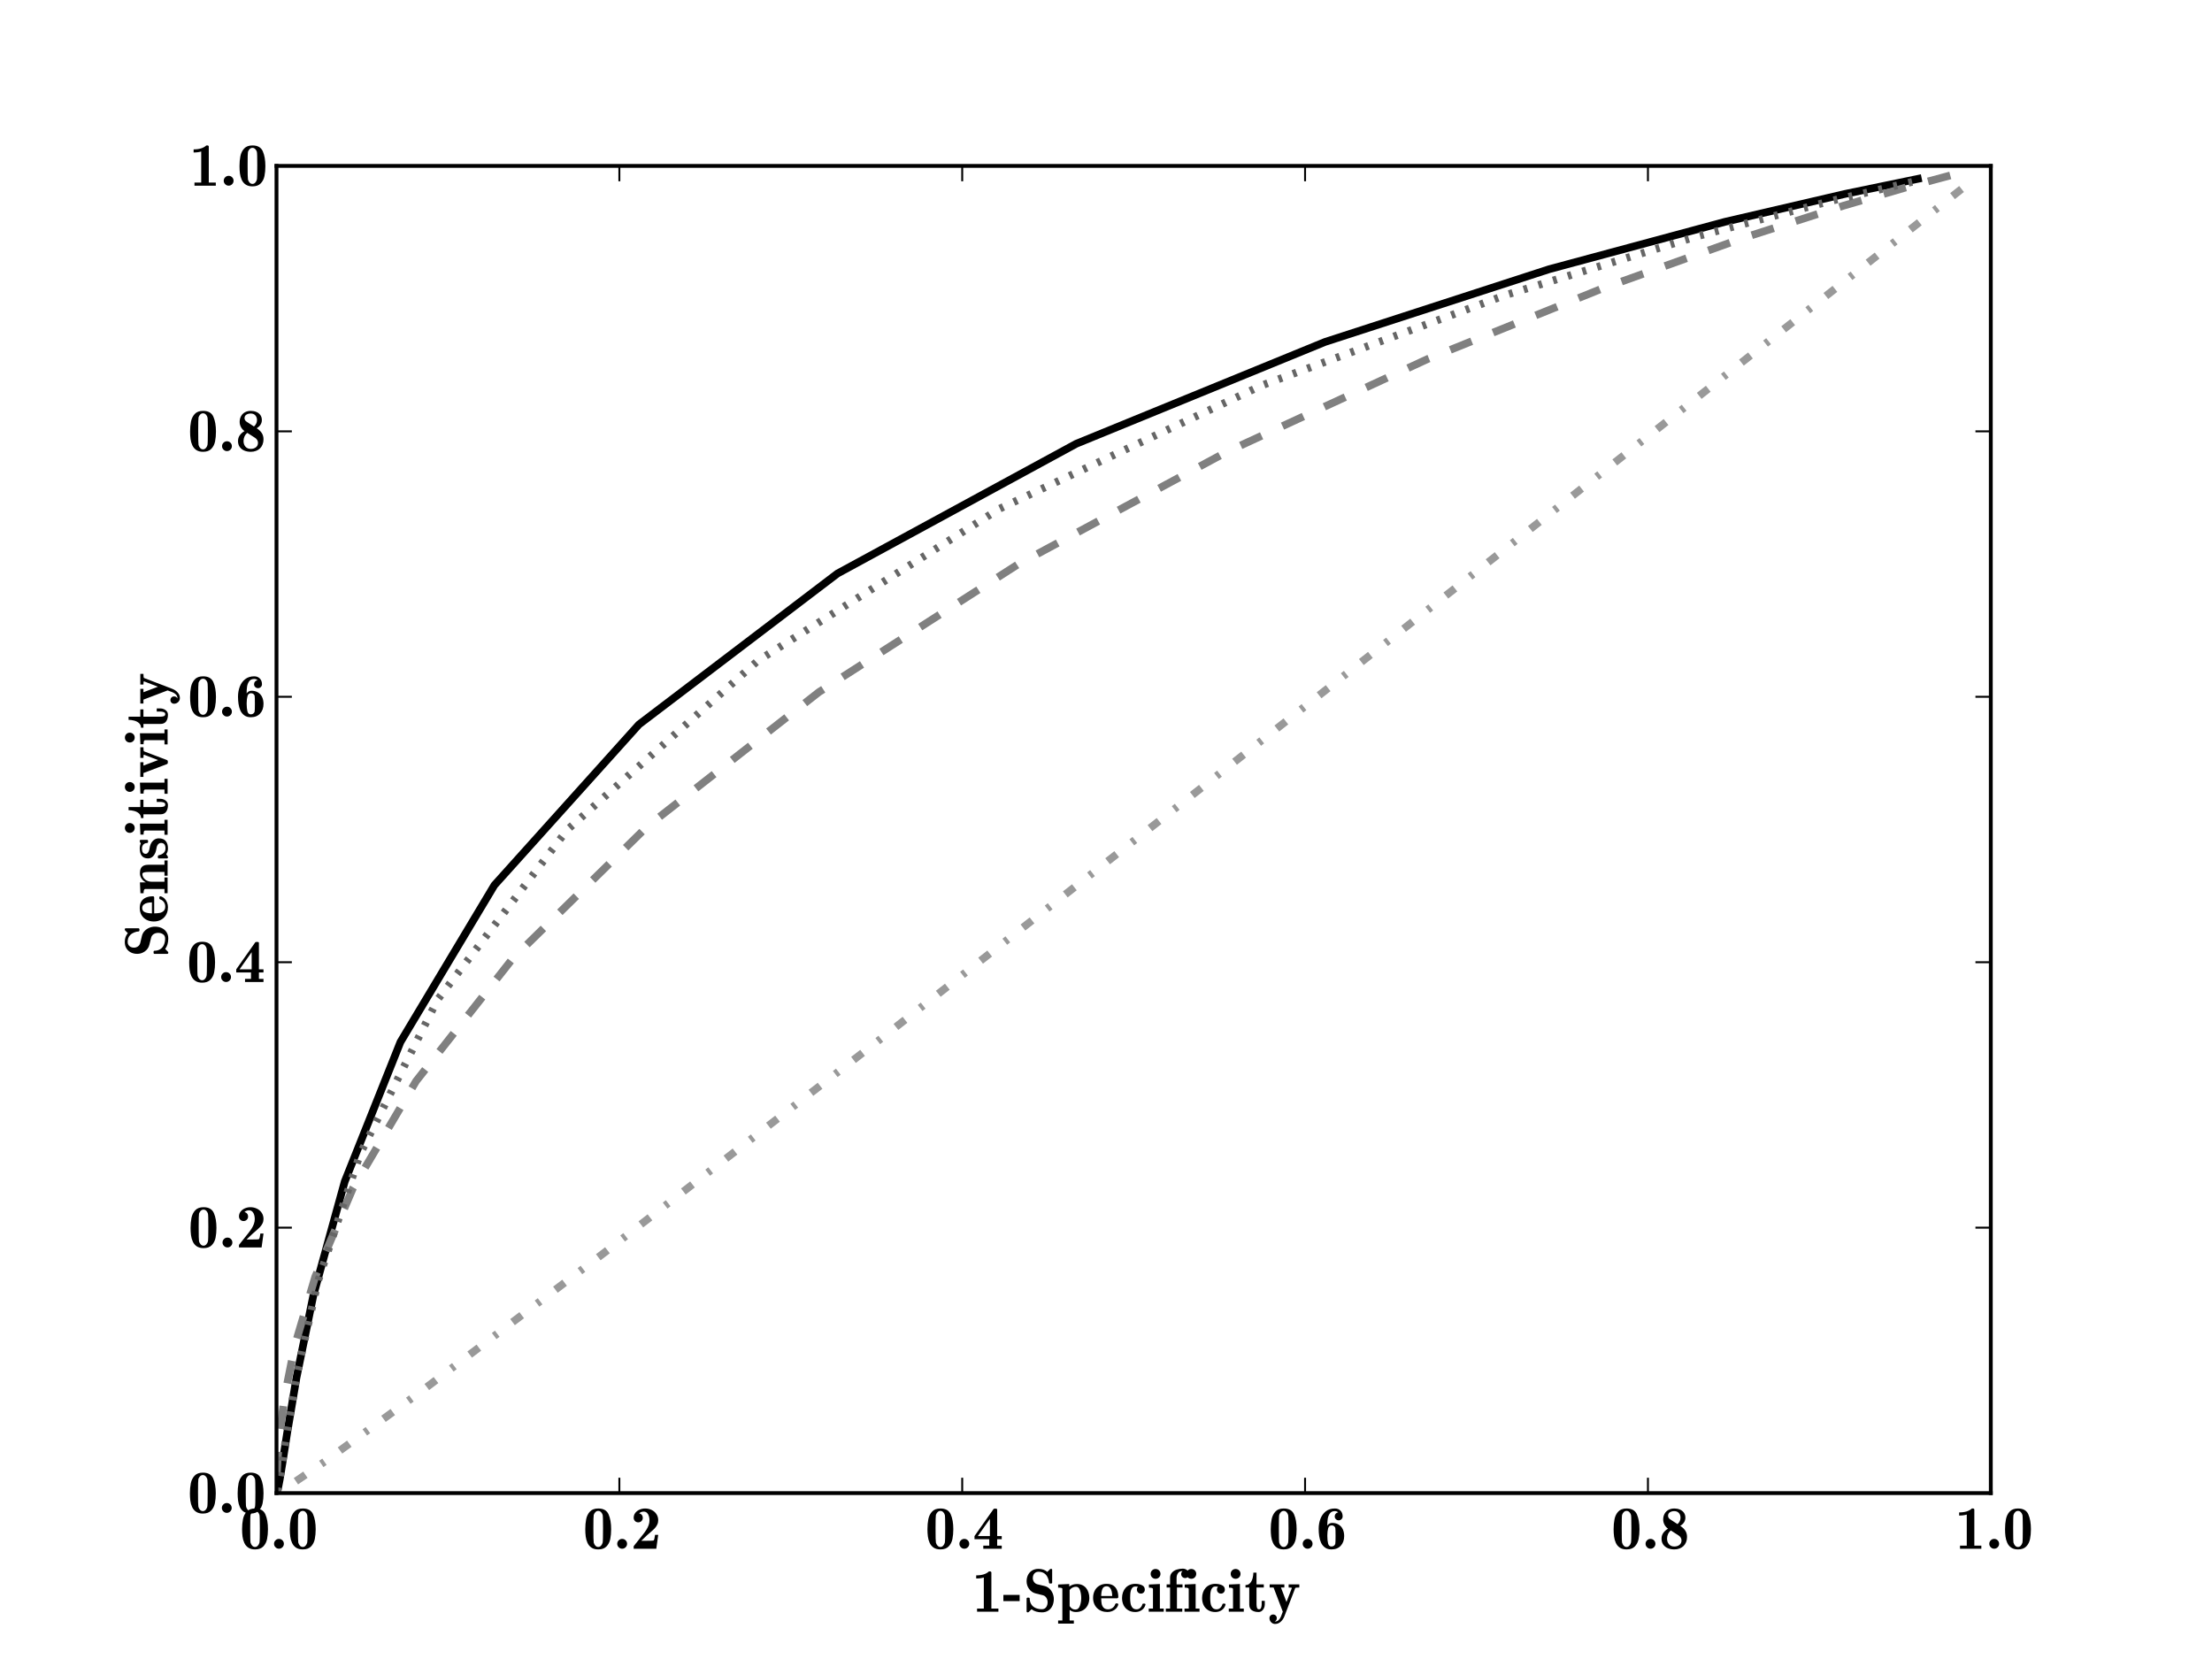
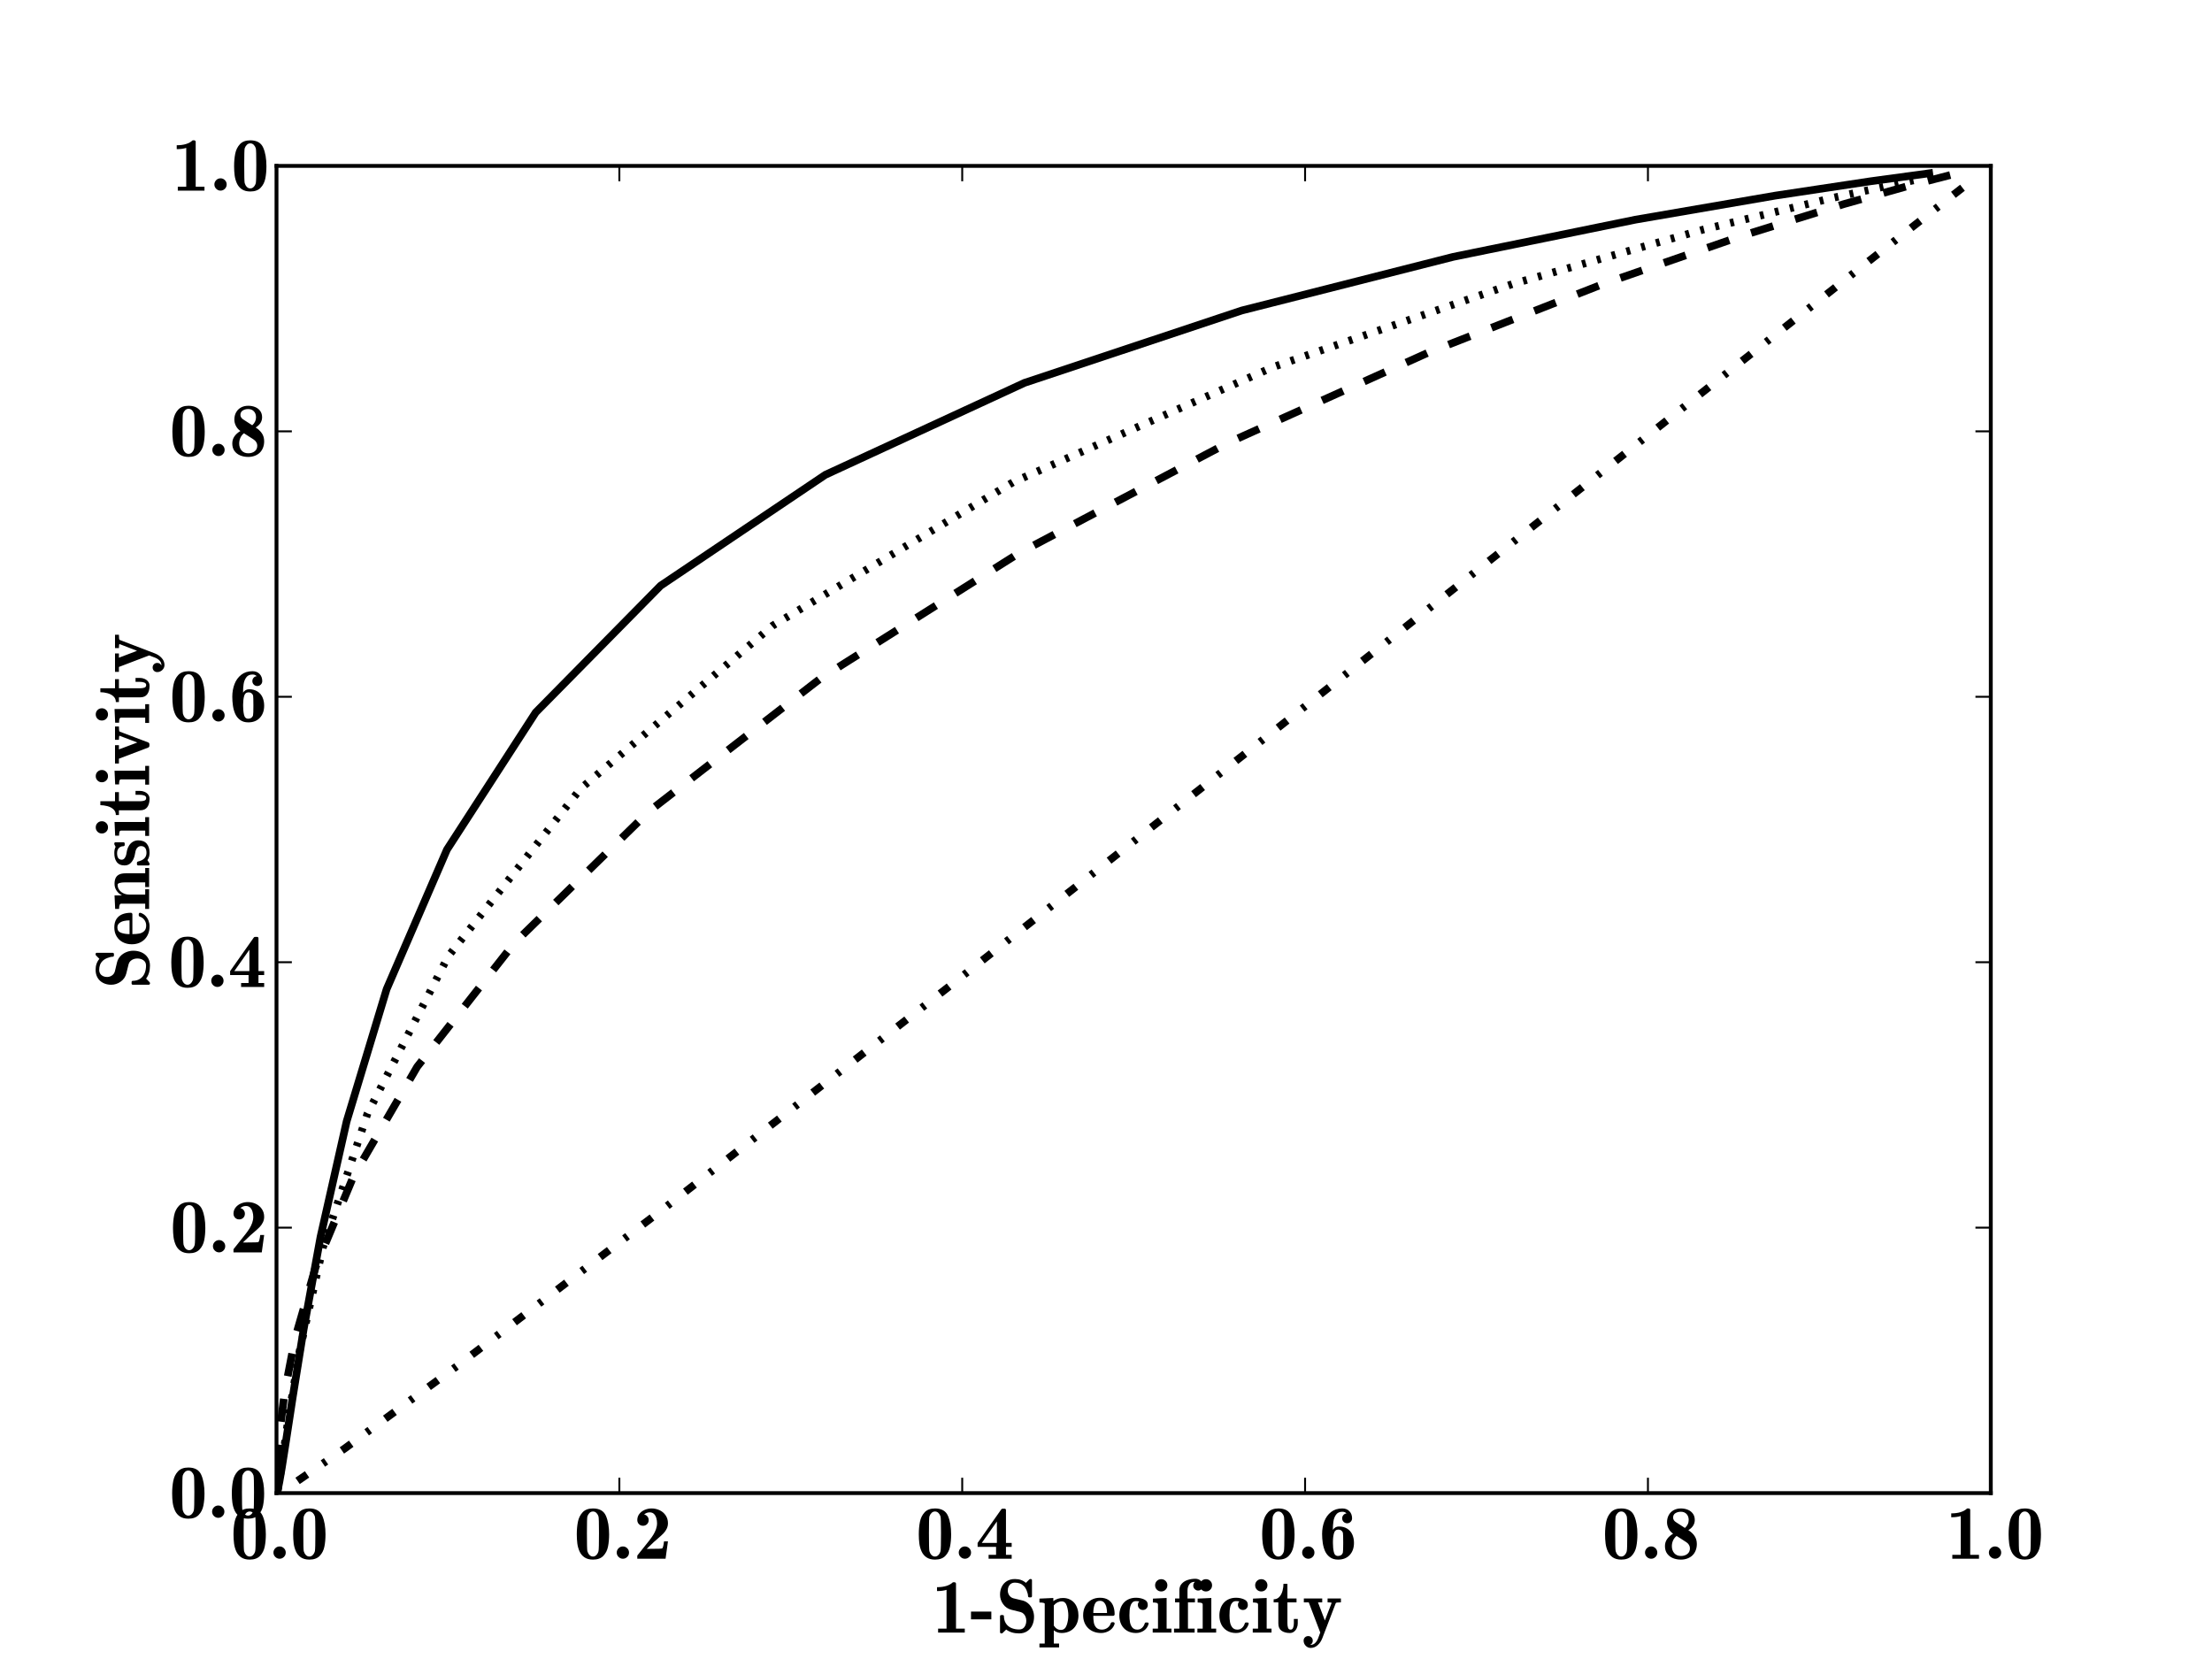
<svg xmlns="http://www.w3.org/2000/svg" xmlns:xlink="http://www.w3.org/1999/xlink" width="576pt" height="432pt" viewBox="0 0 576 432" version="1.1" id="svg1">
  <g id="figure1">
    <g id="patch1">
      <path style="fill: #ffffff; stroke: #ffffff; stroke-width: 1; stroke-linejoin: round; stroke-linecap: square;  opacity: 1" d="M0 432L576 432L576 0 L0 0L0 432" />
    </g>
    <g id="axes1">
      <g id="patch2">
        <path style="fill: #ffffff; opacity: 1" d="M72 388.8L518.4 388.8L518.4 43.2 L72 43.2L72 388.8" />
      </g>
      <g id="line2d1">
        <defs>
          <clipPath id="p50431ccdcb28178602d99d9270004dde">
            <rect x="72" y="43.2" width="446.4" height="345.6" />
          </clipPath>
        </defs>
-         <path style="fill: none; stroke: #000000; stroke-width: 2; stroke-linejoin: round; stroke-linecap: square;  opacity: 1" clip-path="url(#p50431ccdcb28178602d99d9270004dde)" d="M499.411 46.574L480.411 50.501L449.101 57.782 L403.423 70.093L345.043 89.038L280.252 115.552 L218.081 149.342L166.38 188.652L128.732 230.507 L104.286 271.319L89.767 307.676L81.639 337.124 L77.217 358.673L74.825 372.818L73.525 381.085 L72.816 385.372L72.431 387.358L72.225 388.204 L72.116 388.554L72.059 388.702" />
+         <path style="fill: none; stroke: #000000; stroke-width: 2; stroke-linejoin: round; stroke-linecap: square;  opacity: 1" clip-path="url(#p50431ccdcb28178602d99d9270004dde)" d="M502.361 45.125L487.107 47.199L462.259 50.943 L425.899 57.196L378.428 66.881L323.397 80.842 L266.803 99.681L214.917 123.64L172.024 152.509 L139.495 185.52L116.386 221.242L100.676 257.575 L90.268 291.995L83.466 322.085L79.062 346.157 L76.245 363.67L74.475 375.218L73.394 382.112 L72.755 385.832L72.394 387.63" />
      </g>
      <g id="line2d2">
-         <path style="fill: none; stroke: #808080; stroke-width: 2; stroke-linejoin: round; stroke-linecap: butt; stroke-dasharray: 6,6; stroke-dashoffset: 0; opacity: 1" clip-path="url(#p50431ccdcb28178602d99d9270004dde)" d="M507.851 45.685L497.473 48.468L480.155 53.533 L453.852 61.997L417.501 75.016L371.782 93.475 L319.454 117.665L264.941 147.045L213.247 180.216 L168.612 215.152L133.507 249.602L108.348 281.522 L91.904 309.407L82.093 332.441L76.742 350.473 L74.069 363.867L72.841 373.311L72.321 379.63 L72.116 383.637L72.04 386.042" />
+         <path style="fill: none; stroke: #000000; stroke-width: 2; stroke-linejoin: round; stroke-linecap: butt; stroke-dasharray: 6,6; stroke-dashoffset: 0; opacity: 1" clip-path="url(#p50431ccdcb28178602d99d9270004dde)" d="M507.833 45.587L497.462 48.263L480.165 53.137 L453.908 61.299L417.629 73.881L372.001 91.777 L319.766 115.317L265.326 144.042L213.666 176.661 L169.018 211.255L133.862 245.644L108.628 277.799 L92.105 306.167L82.225 329.839L76.821 348.55 L74.112 362.567L72.864 372.514L72.332 379.193 L72.121 383.43L72.042 385.963" />
      </g>
      <g id="line2d3">
-         <path style="fill: none; stroke: #999999; stroke-width: 2; stroke-linejoin: round; stroke-linecap: butt; stroke-dasharray: 3,5,1,5; stroke-dashoffset: 0; opacity: 1" clip-path="url(#p50431ccdcb28178602d99d9270004dde)" d="M510.786 49.215L500.601 57.248L480.188 73.344 L443.699 102.119L386.735 147.023L311.175 206.468 L228.696 271.008L157.048 326.432L109.001 362.798 L84.667 380.517L75.43 386.813L72.766 388.438 L72.155 388.749L72.033 388.794L72.009 388.799 L72.003 388.8L72.001 388.8L72 388.8 L72 388.8L72 388.8" />
+         <path style="fill: none; stroke: #000000; stroke-width: 2; stroke-linejoin: round; stroke-linecap: butt; stroke-dasharray: 3,5,1,5; stroke-dashoffset: 0; opacity: 1" clip-path="url(#p50431ccdcb28178602d99d9270004dde)" d="M511.024 48.889L501.639 56.214L483.088 70.776 L449.993 96.868L397.778 138.138L326.795 194.225 L246.19 257.629L172.204 315.193L118.959 355.755 L89.592 377.303L77.291 385.758L73.33 388.19 L72.306 388.705L72.074 388.788L72.021 388.799 L72.007 388.8L72.003 388.8L72.001 388.8 L72.001 388.8L72 388.8" />
      </g>
      <g id="line2d4">
-         <path style="fill: none; stroke: #666666; stroke-width: 2; stroke-linejoin: round; stroke-linecap: butt; stroke-dasharray: 1,3; stroke-dashoffset: 0; opacity: 1" clip-path="url(#p50431ccdcb28178602d99d9270004dde)" d="M497.921 47.362L476.913 52.294L442.201 61.461 L391.87 76.893L328.592 100.349L260.295 132.465 L197.344 172.058L147.722 216.069L113.956 260.29 L93.76 300.498L82.842 333.507L77.315 357.781 L74.596 373.532L73.264 382.36L72.609 386.525 L72.288 388.139L72.134 388.643L72.062 388.77 L72.029 388.795L72.014 388.799" />
+         <path style="fill: none; stroke: #000000; stroke-width: 2; stroke-linejoin: round; stroke-linecap: butt; stroke-dasharray: 1,3; stroke-dashoffset: 0; opacity: 1" clip-path="url(#p50431ccdcb28178602d99d9270004dde)" d="M498.248 46.966L477.591 51.446L443.455 59.801 L393.916 73.938L331.507 95.581L263.89 125.517 L201.158 162.944L151.207 205.341L116.724 248.996 L95.709 289.931L84.093 324.796L78.069 351.523 L75.034 369.67L73.512 380.35L72.746 385.667 L72.363 387.849L72.174 388.569L72.083 388.756 L72.04 388.793L72.02 388.799" />
      </g>
      <g id="matplotlib.axis1">
        <g id="xtick1">
          <g id="line2d5">
            <defs>
              <path id="m30e32995789d870ad79a2e54c91cf9c6" d="M0 0L0 -4" />
            </defs>
            <g>
              <use style="fill: none; stroke: #000000; stroke-width: 0.5; stroke-linejoin: round; stroke-linecap: butt;  opacity: 1" xlink:href="#m30e32995789d870ad79a2e54c91cf9c6" x="72" y="388.8" />
            </g>
          </g>
          <g id="line2d6">
            <defs>
              <path id="m9281cae24120827b11d5ea8a7ad3e96b" d="M0 0L0 4" />
            </defs>
            <g>
              <use style="fill: none; stroke: #000000; stroke-width: 0.5; stroke-linejoin: round; stroke-linecap: butt;  opacity: 1" xlink:href="#m9281cae24120827b11d5ea8a7ad3e96b" x="72" y="43.2" />
            </g>
          </g>
          <g id="text1">
            <defs>
              <path id="c_bd189987bd89a7b3eb6aec75796a6bc8" d="M25 1.125q-6.641 0 -10.969 -2.875q-4.312 -2.891 -6.516 -7.766q-2.188 -4.891 -2.906 -10.375q-0.703 -5.5 -0.703 -11.891q0 -8.938 1.469 -16.312q1.469 -7.375 6.125 -12.375q4.656 -5.016 13.5 -5.016q12.641 0 16.812 9.547q4.188 9.547 4.188 24.156q0 8.875 -1.453 16.031q-1.438 7.156 -6.094 12.016q-4.656 4.859 -13.453 4.859M17.672 -9.906q0.828 2.969 2.734 5q1.906 2.031 4.594 2.031q2.594 0 4.516 -2.078q1.938 -2.078 2.656 -4.953q0.641 -2.5 0.641 -23.594q0 -19.281 -0.641 -21.578q-0.828 -2.688 -2.703 -4.562q-1.875 -1.891 -4.469 -1.891q-2.594 0 -4.5 1.859q-1.891 1.859 -2.828 4.594q-0.578 2.297 -0.578 21.578q0 21.094 0.578 23.594" />
              <path id="c_241e11cb1762a072e8e04703d844d767" d="M5.906 -8.016q0 -3.219 2.344 -5.609q2.344 -2.391 5.672 -2.391q3.312 0 5.656 2.344q2.344 2.344 2.344 5.656q0 3.328 -2.391 5.672q-2.391 2.344 -5.609 2.344q-3.234 0 -5.625 -2.391q-2.391 -2.391 -2.391 -5.625" />
            </defs>
-             <g style="fill: #000000; opacity: 1" transform="translate(62.41406,403.2844)scale(0.16)">
+             <g style="fill: #000000; opacity: 1" transform="translate(60.02344,405.8938)scale(0.2)">
              <use xlink:href="#c_bd189987bd89a7b3eb6aec75796a6bc8" />
              <use xlink:href="#c_241e11cb1762a072e8e04703d844d767" x="50" />
              <use xlink:href="#c_bd189987bd89a7b3eb6aec75796a6bc8" x="77.686" />
            </g>
          </g>
        </g>
        <g id="xtick2">
          <g id="line2d7">
            <g>
              <use style="fill: none; stroke: #000000; stroke-width: 0.5; stroke-linejoin: round; stroke-linecap: butt;  opacity: 1" xlink:href="#m30e32995789d870ad79a2e54c91cf9c6" x="161.28" y="388.8" />
            </g>
          </g>
          <g id="line2d8">
            <g>
              <use style="fill: none; stroke: #000000; stroke-width: 0.5; stroke-linejoin: round; stroke-linecap: butt;  opacity: 1" xlink:href="#m9281cae24120827b11d5ea8a7ad3e96b" x="161.28" y="43.2" />
            </g>
          </g>
          <g id="text2">
            <defs>
              <path id="c_435c0ad052e81ac792eef9745a69dda8" d="M4.984 -0l0 -3.906q0.047 -0.25 0.438 -0.781l15.281 -19.188q2.875 -3.672 5.078 -7.188q2.203 -3.516 3.562 -7.359q1.375 -3.859 1.375 -7.875q0 -3.312 -0.938 -6.609q-0.922 -3.297 -3.031 -5.391q-2.094 -2.109 -5.562 -2.109q-4.188 0 -7.266 2.781q2.688 0.594 4.297 2.594q1.609 2 1.609 4.734q0 3.172 -2.156 5.281q-2.141 2.094 -5.266 2.094q-2.109 0 -3.766 -0.953q-1.656 -0.953 -2.656 -2.656q-1 -1.719 -1 -3.766q0 -4.641 2.703 -8.094q2.719 -3.469 7.016 -5.281q4.297 -1.812 8.875 -1.812q5.672 0 10.578 2.344q4.906 2.344 7.828 6.75q2.938 4.391 2.938 10.094q0 3.906 -1.641 7.234q-1.625 3.312 -4.078 5.891q-2.438 2.562 -7 6.469q-4.562 3.906 -5.391 4.688l-9.531 9.125l4.406 0q15.328 0 15.812 -0.594q1.375 -1.359 2.297 -9.125l5.125 0l-3.125 22.609z" />
            </defs>
-             <g style="fill: #000000; opacity: 1" transform="translate(151.78,403.2844)scale(0.16)">
+             <g style="fill: #000000; opacity: 1" transform="translate(149.4128,405.8938)scale(0.2)">
              <use xlink:href="#c_bd189987bd89a7b3eb6aec75796a6bc8" />
              <use xlink:href="#c_241e11cb1762a072e8e04703d844d767" x="50" />
              <use xlink:href="#c_435c0ad052e81ac792eef9745a69dda8" x="77.686" />
            </g>
          </g>
        </g>
        <g id="xtick3">
          <g id="line2d9">
            <g>
              <use style="fill: none; stroke: #000000; stroke-width: 0.5; stroke-linejoin: round; stroke-linecap: butt;  opacity: 1" xlink:href="#m30e32995789d870ad79a2e54c91cf9c6" x="250.56" y="388.8" />
            </g>
          </g>
          <g id="line2d10">
            <g>
              <use style="fill: none; stroke: #000000; stroke-width: 0.5; stroke-linejoin: round; stroke-linecap: butt;  opacity: 1" xlink:href="#m9281cae24120827b11d5ea8a7ad3e96b" x="250.56" y="43.2" />
            </g>
          </g>
          <g id="text3">
            <defs>
              <path id="c_a94c655bbde2d2217f8233435eb45e54" d="M17.094 -0l0 -5.078l9.719 0l0 -10.406l-24.031 0l0 -5.125l30.812 -43.703q0.594 -0.875 1.812 -0.875l2.484 0q0.828 0 1.312 0.5q0.5 0.484 0.5 1.312l0 42.766l7.422 0l0 5.125l-7.422 0l0 10.406l7.422 0l0 5.078zM8.203 -20.609l19.672 0l0 -27.875z" />
            </defs>
-             <g style="fill: #000000; opacity: 1" transform="translate(240.8803,403.2844)scale(0.16)">
+             <g style="fill: #000000; opacity: 1" transform="translate(238.4741,405.8938)scale(0.2)">
              <use xlink:href="#c_bd189987bd89a7b3eb6aec75796a6bc8" />
              <use xlink:href="#c_241e11cb1762a072e8e04703d844d767" x="50" />
              <use xlink:href="#c_a94c655bbde2d2217f8233435eb45e54" x="77.686" />
            </g>
          </g>
        </g>
        <g id="xtick4">
          <g id="line2d11">
            <g>
              <use style="fill: none; stroke: #000000; stroke-width: 0.5; stroke-linejoin: round; stroke-linecap: butt;  opacity: 1" xlink:href="#m30e32995789d870ad79a2e54c91cf9c6" x="339.84" y="388.8" />
            </g>
          </g>
          <g id="line2d12">
            <g>
              <use style="fill: none; stroke: #000000; stroke-width: 0.5; stroke-linejoin: round; stroke-linecap: butt;  opacity: 1" xlink:href="#m9281cae24120827b11d5ea8a7ad3e96b" x="339.84" y="43.2" />
            </g>
          </g>
          <g id="text4">
            <defs>
              <path id="c_2e75b3049153cd3e7b053d54935e87d1" d="M25 1.125q-6.344 0 -10.594 -3.125q-4.25 -3.125 -6.406 -8q-2.141 -4.891 -2.969 -10.656q-0.828 -5.766 -0.828 -11.672q0 -8.688 2.828 -16.234q2.828 -7.547 8.766 -12.234q5.938 -4.688 14.719 -4.688q5.766 0 9.234 3.594q3.469 3.594 3.469 9.297q0 2.688 -1.906 4.547q-1.906 1.859 -4.5 1.859q-2.688 0 -4.594 -1.859q-1.891 -1.859 -1.891 -4.547q0 -2.484 1.625 -4.344q1.641 -1.859 4.031 -2.047q-1.859 -2.203 -5.469 -2.203q-5.469 0 -8.188 3.844q-2.703 3.828 -3.406 8.781q-0.703 4.953 -0.703 10.969q2.969 -4.406 7.906 -4.406q6.109 0 10.594 2.734q4.5 2.734 6.734 7.578q2.25 4.828 2.25 11.078q0 9.719 -5.547 15.734q-5.531 6 -15.156 6M25 -3.609q2.156 0 3.859 -1.094q1.703 -1.109 2.344 -3.109q0.484 -2.297 0.484 -12.703l0 -0.281q0 -10.984 -0.391 -13q-0.578 -1.891 -2.141 -3.031q-1.562 -1.156 -3.672 -1.156q-4.531 0 -5.859 4.828q-1.312 4.828 -1.312 11.031l0 1.719q0 6.641 1.172 11.719q1.172 5.078 5.516 5.078" />
            </defs>
-             <g style="fill: #000000; opacity: 1" transform="translate(330.2775,403.2844)scale(0.16)">
+             <g style="fill: #000000; opacity: 1" transform="translate(327.8947,405.8938)scale(0.2)">
              <use xlink:href="#c_bd189987bd89a7b3eb6aec75796a6bc8" />
              <use xlink:href="#c_241e11cb1762a072e8e04703d844d767" x="50" />
              <use xlink:href="#c_2e75b3049153cd3e7b053d54935e87d1" x="77.686" />
            </g>
          </g>
        </g>
        <g id="xtick5">
          <g id="line2d13">
            <g>
              <use style="fill: none; stroke: #000000; stroke-width: 0.5; stroke-linejoin: round; stroke-linecap: butt;  opacity: 1" xlink:href="#m30e32995789d870ad79a2e54c91cf9c6" x="429.12" y="388.8" />
            </g>
          </g>
          <g id="line2d14">
            <g>
              <use style="fill: none; stroke: #000000; stroke-width: 0.5; stroke-linejoin: round; stroke-linecap: butt;  opacity: 1" xlink:href="#m9281cae24120827b11d5ea8a7ad3e96b" x="429.12" y="43.2" />
            </g>
          </g>
          <g id="text5">
            <defs>
              <path id="c_56240f3e9382366e63f8314dd529d1d8" d="M4.203 -16.406q0 -5.219 2.781 -9.219q2.781 -4.016 7.812 -7q-3.609 -2.438 -5.766 -6.453q-2.141 -4.031 -2.141 -8.438q0 -5.266 2.266 -9.359q2.266 -4.109 6.359 -6.359q4.109 -2.25 9.484 -2.25q4.828 0 8.922 1.672q4.109 1.656 6.594 5.047q2.5 3.391 2.5 8.281q0 8.156 -8.391 13.281q5.359 3.359 8.219 7.719q2.859 4.344 2.859 10.297q0 4.531 -1.5 8.344q-1.484 3.812 -4.188 6.422q-2.703 2.609 -6.594 4.078q-3.875 1.469 -8.422 1.469q-5.719 0 -10.453 -1.953q-4.734 -1.953 -7.547 -5.875q-2.797 -3.938 -2.797 -9.703M25 -3.609q4.984 0 8.344 -2.594q3.375 -2.594 3.375 -7.422q0 -2.344 -1.297 -4.469q-1.297 -2.125 -3.438 -3.484l-12.594 -8.109q-3.031 2.297 -4.625 5.859q-1.578 3.562 -1.578 7.422q0 5.562 3.141 9.188q3.156 3.609 8.672 3.609M18.406 -47.703l11.766 7.609q2.391 -2.094 3.656 -4.703q1.281 -2.609 1.281 -5.688q0 -4.734 -2.734 -7.719q-2.734 -2.984 -7.469 -2.984q-4.156 0 -7.141 1.891q-2.969 1.875 -2.969 5.781q0 1.75 1.016 3.312q1.031 1.562 2.594 2.5" />
            </defs>
-             <g style="fill: #000000; opacity: 1" transform="translate(419.5575,403.2844)scale(0.16)">
+             <g style="fill: #000000; opacity: 1" transform="translate(417.1747,405.8938)scale(0.2)">
              <use xlink:href="#c_bd189987bd89a7b3eb6aec75796a6bc8" />
              <use xlink:href="#c_241e11cb1762a072e8e04703d844d767" x="50" />
              <use xlink:href="#c_56240f3e9382366e63f8314dd529d1d8" x="77.686" />
            </g>
          </g>
        </g>
        <g id="xtick6">
          <g id="line2d15">
            <g>
              <use style="fill: none; stroke: #000000; stroke-width: 0.5; stroke-linejoin: round; stroke-linecap: butt;  opacity: 1" xlink:href="#m30e32995789d870ad79a2e54c91cf9c6" x="518.4" y="388.8" />
            </g>
          </g>
          <g id="line2d16">
            <g>
              <use style="fill: none; stroke: #000000; stroke-width: 0.5; stroke-linejoin: round; stroke-linecap: butt;  opacity: 1" xlink:href="#m9281cae24120827b11d5ea8a7ad3e96b" x="518.4" y="43.2" />
            </g>
          </g>
          <g id="text6">
            <defs>
              <path id="c_7b019f7db3d11a6a9a374c851b938a61" d="M8.297 -0l0 -5.078l10.984 0l0 -50.531q-5.172 1.609 -12.391 1.609l0 -5.078q13.953 0 20.703 -6.406l2.391 0q1.312 0.297 1.609 1.562l0 58.844l11.422 0l0 5.078z" />
            </defs>
-             <g style="fill: #000000; opacity: 1" transform="translate(509.0562,403.2844)scale(0.16)">
+             <g style="fill: #000000; opacity: 1" transform="translate(506.7203,405.8938)scale(0.2)">
              <use xlink:href="#c_7b019f7db3d11a6a9a374c851b938a61" />
              <use xlink:href="#c_241e11cb1762a072e8e04703d844d767" x="50" />
              <use xlink:href="#c_bd189987bd89a7b3eb6aec75796a6bc8" x="77.686" />
            </g>
          </g>
        </g>
        <g id="text7">
          <defs>
            <path id="c_b6e14084d50bbfdbdbef0209f2ace218" d="M1.125 -17.188l0 -10.109l26.469 0l0 10.109z" />
            <path id="c_e7839546026b50d6a21f79412334b058" d="M5.609 -0.203l0 -21.375q0.25 -0.984 1.281 -1.219l2.625 0q0.938 0.234 1.172 1.219q0 5.609 2.562 9.641q2.578 4.031 7.094 5.984q4.516 1.953 10.172 1.953q4.594 0 6.938 -3.344q2.344 -3.344 2.344 -8.141q0 -2.391 -0.828 -4.734q-0.828 -2.344 -2.547 -4.094q-1.703 -1.766 -4.094 -2.391l-12.016 -2.984q-6.594 -1.656 -10.656 -7.297q-4.047 -5.641 -4.047 -12.438q0 -5.797 2.375 -10.438q2.375 -4.641 6.734 -7.219q4.375 -2.594 10.281 -2.594q8.641 0 14.312 4.969l4.578 -4.578q0.391 -0.297 0.938 -0.391l1.172 0q0.969 0.281 1.219 1.172l0 21.375q-0.25 1.031 -1.219 1.328l-2.594 0q-1.078 -0.25 -1.312 -1.328q0 -3.172 -1.672 -7.266q-1.656 -4.109 -3.891 -6.203q-2.25 -2.297 -5.156 -3.344q-2.906 -1.047 -6.375 -1.047q-2.922 0 -5 1.344q-2.078 1.328 -3.188 3.656q-1.094 2.312 -1.094 5.297q0 3.469 1.969 6.328q1.984 2.844 5.312 3.781l12.016 2.875q4.484 1.125 7.844 4.328q3.375 3.188 5.203 7.656q1.844 4.469 1.844 9.109q0 6.016 -2.25 10.969q-2.25 4.953 -6.641 7.859q-4.391 2.906 -10.5 2.906q-10.25 0 -16.891 -5.031l-4.734 4.594q-0.391 0.234 -0.875 0.438l-1.125 0q-1.031 -0.344 -1.281 -1.328" />
            <path id="c_e99ceee9ce5f3ff57326c2b60b4a8849" d="M1.422 19.391l0 -5.078l6.875 0l0 -51.719q0 -1.703 -6.875 -1.703l0 -5.078l18.062 -0.828l0 4.094q5.516 -4.094 12.5 -4.094q4.984 0 8.766 1.812q3.781 1.797 6.297 4.875q2.516 3.078 3.828 7.281q1.328 4.188 1.328 8.828q0 6.594 -2.672 11.797q-2.656 5.203 -7.672 8.109q-5 2.906 -11.531 2.906q-5.859 0 -10.203 -3.469l0 17.188l6.875 0l0 5.078zM20.125 -9.078q3.609 5.656 9.266 5.656q5.281 0 7.453 -6.094q2.172 -6.109 2.172 -12.703q0 -6.297 -1.891 -12.328q-1.875 -6.031 -6.609 -6.031q-2.969 0 -5.703 1.391q-2.734 1.391 -4.688 3.891z" />
            <path id="c_ca7684a39273c231267fab53f42a37a1" d="M2.781 -22.516q0 -6.484 2.688 -11.688q2.688 -5.203 7.688 -8.156q5.016 -2.953 11.547 -2.953q6.594 0 10.844 2.719q4.25 2.703 6.25 7.562q2 4.859 2 11.25q0 1.469 -1.609 2l-26.172 0q0 4.938 0.703 8.828q0.719 3.875 3.203 6.516q2.484 2.625 7.281 2.625q4.047 0 7.297 -2.344q3.25 -2.344 4.312 -6.156q0.547 -0.922 1.469 -1.172l1.906 0q1.609 0.344 1.609 1.766q0 0.094 -0.094 0.641q-1.172 3.656 -3.812 6.266q-2.641 2.609 -6.297 4.016q-3.656 1.391 -7.469 1.391q-5.078 0 -9.375 -1.641q-4.297 -1.641 -7.422 -4.688q-3.125 -3.062 -4.844 -7.328q-1.703 -4.266 -1.703 -9.453M16.016 -25.484l17.875 0q0 -3.719 -0.766 -7.25q-0.75 -3.547 -2.812 -6.062q-2.047 -2.516 -5.609 -2.516q-5.172 0 -6.938 4.734q-1.75 4.734 -1.75 11.094" />
            <path id="c_4acecd18f759c9c1c023e82575eb30ca" d="M24.906 0.594q-6.594 0 -11.5 -2.938q-4.906 -2.938 -7.5 -8.078q-2.578 -5.156 -2.578 -11.797q0 -4.938 1.484 -9.156q1.484 -4.219 4.234 -7.344q2.766 -3.125 6.844 -4.859q4.078 -1.734 9.016 -1.734q5.859 0 10.656 2.156q4.812 2.141 4.812 7.266q0 2.781 -1.812 4.641q-1.797 1.859 -4.578 1.859q-2.781 0 -4.641 -1.906q-1.859 -1.906 -1.859 -4.594q0 -3.031 1.906 -4.594q-1.797 -0.438 -4.391 -0.438q-3.031 0 -4.797 1.906q-1.75 1.906 -2.516 4.734q-0.75 2.828 -0.969 5.688q-0.219 2.859 -0.219 6.281q0 4.594 0.656 8.625q0.672 4.016 2.953 6.953q2.297 2.922 6.703 2.922q3.656 0 6.188 -2.406q2.547 -2.422 3.531 -6.094q0.391 -0.625 1.172 -0.781l2.578 0q1.219 0.344 1.219 1.375q0 0.094 -0.094 0.531q-1.516 5.516 -6.078 8.656q-4.562 3.125 -10.422 3.125" />
            <path id="c_fd91a944b9cc71be1d0b5baa4bcebdb8" d="M2.391 -0l0 -5.078l6.891 0l0 -31.203q0 -1.906 -1.812 -2.359q-1.797 -0.469 -4.781 -0.469l0 -5.078l17.828 -0.828l0 39.938l6.297 0l0 5.078zM5.516 -61.531q0 -3.359 2.297 -5.656q2.297 -2.297 5.672 -2.297q3.406 0 5.703 2.297q2.297 2.297 2.297 5.656q0 3.328 -2.297 5.672q-2.297 2.344 -5.703 2.344q-3.375 0 -5.672 -2.344q-2.297 -2.344 -2.297 -5.672" />
            <path id="c_db0d83054eae215c701cd1bf8e8c8b70" d="M2.484 -0l0 -5.078l6.938 0l0 -34.234l-5.609 0l0 -5.078l5.609 0l0 -10.688q0 -5.125 3.094 -8.516q3.109 -3.406 7.859 -4.906q4.766 -1.516 9.797 -1.516q4.016 0 7.016 2.547q3 2.531 3 6.391q0 2.672 -1.859 4.531q-1.859 1.859 -4.438 1.859q-2.594 0 -4.5 -1.906q-1.906 -1.906 -1.906 -4.484q0 -3.078 2.203 -4.938l-0.484 0q-4.5 0 -6.844 3.297q-2.344 3.297 -2.344 7.938l0 10.391l9.672 0l0 5.078l-9.078 0l0 34.234l8.688 0l0 5.078z" />
            <path id="c_63af600cbd42c037601e11aac7dfa175" d="M8.016 -11.719l0 -27.594l-6.109 0l0 -4q4.594 0 7.469 -3.188q2.875 -3.203 4.094 -7.906q1.234 -4.719 1.234 -9.078l5.125 0l0 19.094l11.859 0l0 5.078l-11.859 0l0 27.297q0 3.375 0.797 5.797q0.812 2.406 3.406 2.406q2.344 0 3.266 -2.578q0.922 -2.594 0.922 -5.625l0 -5.656l5.078 0l0 5.953q0 2.922 -1.25 5.812q-1.234 2.875 -3.578 4.688q-2.344 1.812 -5.469 1.812q-6.641 0 -10.812 -2.953q-4.172 -2.969 -4.172 -9.359" />
            <path id="c_d30af9495758b4123dee714c3d90bb1a" d="M11.078 20.016q-3.75 0 -6.469 -2.828q-2.703 -2.828 -2.703 -6.688q0 -2.484 1.703 -4.203q1.719 -1.703 4.297 -1.703q2.5 0 4.203 1.703q1.703 1.719 1.703 4.203q0 3.953 -3.312 5.422q0.188 0.094 0.578 0.094q3.375 0 5.844 -2.438q2.469 -2.438 3.781 -5.859l2.875 -7.719l-14.984 -39.312l-6.391 0l0 -5.078l23.922 0l0 5.078l-5.516 0l8.984 23.594l8.781 -22.766q0 -0.484 -1.781 -0.656q-1.781 -0.172 -3.484 -0.172l0 -5.078l17.375 0l0 5.078q-6.297 0 -6.688 0.938l-17.672 46.094q-2 5.125 -5.953 8.703q-3.953 3.594 -9.094 3.594" />
          </defs>
-           <g style="fill: #000000; opacity: 1" transform="translate(253.0984,419.675)scale(0.16)">
+           <g style="fill: #000000; opacity: 1" transform="translate(242.6219,425.1125)scale(0.2)">
            <use xlink:href="#c_7b019f7db3d11a6a9a374c851b938a61" />
            <use xlink:href="#c_b6e14084d50bbfdbdbef0209f2ace218" x="50" />
            <use xlink:href="#c_e7839546026b50d6a21f79412334b058" x="83.301" />
            <use xlink:href="#c_e99ceee9ce5f3ff57326c2b60b4a8849" x="138.818" />
            <use xlink:href="#c_ca7684a39273c231267fab53f42a37a1" x="194.336" />
            <use xlink:href="#c_4acecd18f759c9c1c023e82575eb30ca" x="240.918" />
            <use xlink:href="#c_fd91a944b9cc71be1d0b5baa4bcebdb8" x="285.303" />
            <use xlink:href="#c_db0d83054eae215c701cd1bf8e8c8b70" x="312.988" />
            <use xlink:href="#c_fd91a944b9cc71be1d0b5baa4bcebdb8" x="343.506" />
            <use xlink:href="#c_4acecd18f759c9c1c023e82575eb30ca" x="371.191" />
            <use xlink:href="#c_fd91a944b9cc71be1d0b5baa4bcebdb8" x="415.576" />
            <use xlink:href="#c_63af600cbd42c037601e11aac7dfa175" x="443.262" />
            <use xlink:href="#c_d30af9495758b4123dee714c3d90bb1a" x="482.275" />
          </g>
        </g>
      </g>
      <g id="matplotlib.axis2">
        <g id="ytick1">
          <g id="line2d17">
            <defs>
              <path id="m3400efa6b1638b3fea9e19e898273957" d="M0 0L4 0" />
            </defs>
            <g>
              <use style="fill: none; stroke: #000000; stroke-width: 0.5; stroke-linejoin: round; stroke-linecap: butt;  opacity: 1" xlink:href="#m3400efa6b1638b3fea9e19e898273957" x="72" y="388.8" />
            </g>
          </g>
          <g id="line2d18">
            <defs>
              <path id="m20b58b2501143cb5e0a5e8f1ef6f1643" d="M0 0L-4 0" />
            </defs>
            <g>
              <use style="fill: none; stroke: #000000; stroke-width: 0.5; stroke-linejoin: round; stroke-linecap: butt;  opacity: 1" xlink:href="#m20b58b2501143cb5e0a5e8f1ef6f1643" x="518.4" y="388.8" />
            </g>
          </g>
          <g id="text8">
-             <g style="fill: #000000; opacity: 1" transform="translate(48.82812,393.9484)scale(0.16)">
+             <g style="fill: #000000; opacity: 1" transform="translate(44.04688,395.2375)scale(0.2)">
              <use xlink:href="#c_bd189987bd89a7b3eb6aec75796a6bc8" />
              <use xlink:href="#c_241e11cb1762a072e8e04703d844d767" x="50" />
              <use xlink:href="#c_bd189987bd89a7b3eb6aec75796a6bc8" x="77.686" />
            </g>
          </g>
        </g>
        <g id="ytick2">
          <g id="line2d19">
            <g>
              <use style="fill: none; stroke: #000000; stroke-width: 0.5; stroke-linejoin: round; stroke-linecap: butt;  opacity: 1" xlink:href="#m3400efa6b1638b3fea9e19e898273957" x="72" y="319.68" />
            </g>
          </g>
          <g id="line2d20">
            <g>
              <use style="fill: none; stroke: #000000; stroke-width: 0.5; stroke-linejoin: round; stroke-linecap: butt;  opacity: 1" xlink:href="#m20b58b2501143cb5e0a5e8f1ef6f1643" x="518.4" y="319.68" />
            </g>
          </g>
          <g id="text9">
-             <g style="fill: #000000; opacity: 1" transform="translate(49,324.8284)scale(0.16)">
+             <g style="fill: #000000; opacity: 1" transform="translate(44.26562,326.1175)scale(0.2)">
              <use xlink:href="#c_bd189987bd89a7b3eb6aec75796a6bc8" />
              <use xlink:href="#c_241e11cb1762a072e8e04703d844d767" x="50" />
              <use xlink:href="#c_435c0ad052e81ac792eef9745a69dda8" x="77.686" />
            </g>
          </g>
        </g>
        <g id="ytick3">
          <g id="line2d21">
            <g>
              <use style="fill: none; stroke: #000000; stroke-width: 0.5; stroke-linejoin: round; stroke-linecap: butt;  opacity: 1" xlink:href="#m3400efa6b1638b3fea9e19e898273957" x="72" y="250.56" />
            </g>
          </g>
          <g id="line2d22">
            <g>
              <use style="fill: none; stroke: #000000; stroke-width: 0.5; stroke-linejoin: round; stroke-linecap: butt;  opacity: 1" xlink:href="#m20b58b2501143cb5e0a5e8f1ef6f1643" x="518.4" y="250.56" />
            </g>
          </g>
          <g id="text10">
-             <g style="fill: #000000; opacity: 1" transform="translate(48.64062,255.7084)scale(0.16)">
+             <g style="fill: #000000; opacity: 1" transform="translate(43.82812,256.9975)scale(0.2)">
              <use xlink:href="#c_bd189987bd89a7b3eb6aec75796a6bc8" />
              <use xlink:href="#c_241e11cb1762a072e8e04703d844d767" x="50" />
              <use xlink:href="#c_a94c655bbde2d2217f8233435eb45e54" x="77.686" />
            </g>
          </g>
        </g>
        <g id="ytick4">
          <g id="line2d23">
            <g>
              <use style="fill: none; stroke: #000000; stroke-width: 0.5; stroke-linejoin: round; stroke-linecap: butt;  opacity: 1" xlink:href="#m3400efa6b1638b3fea9e19e898273957" x="72" y="181.44" />
            </g>
          </g>
          <g id="line2d24">
            <g>
              <use style="fill: none; stroke: #000000; stroke-width: 0.5; stroke-linejoin: round; stroke-linecap: butt;  opacity: 1" xlink:href="#m20b58b2501143cb5e0a5e8f1ef6f1643" x="518.4" y="181.44" />
            </g>
          </g>
          <g id="text11">
-             <g style="fill: #000000; opacity: 1" transform="translate(48.875,186.5884)scale(0.16)">
+             <g style="fill: #000000; opacity: 1" transform="translate(44.10938,187.8775)scale(0.2)">
              <use xlink:href="#c_bd189987bd89a7b3eb6aec75796a6bc8" />
              <use xlink:href="#c_241e11cb1762a072e8e04703d844d767" x="50" />
              <use xlink:href="#c_2e75b3049153cd3e7b053d54935e87d1" x="77.686" />
            </g>
          </g>
        </g>
        <g id="ytick5">
          <g id="line2d25">
            <g>
              <use style="fill: none; stroke: #000000; stroke-width: 0.5; stroke-linejoin: round; stroke-linecap: butt;  opacity: 1" xlink:href="#m3400efa6b1638b3fea9e19e898273957" x="72" y="112.32" />
            </g>
          </g>
          <g id="line2d26">
            <g>
              <use style="fill: none; stroke: #000000; stroke-width: 0.5; stroke-linejoin: round; stroke-linecap: butt;  opacity: 1" xlink:href="#m20b58b2501143cb5e0a5e8f1ef6f1643" x="518.4" y="112.32" />
            </g>
          </g>
          <g id="text12">
-             <g style="fill: #000000; opacity: 1" transform="translate(48.875,117.4684)scale(0.16)">
+             <g style="fill: #000000; opacity: 1" transform="translate(44.10938,118.7575)scale(0.2)">
              <use xlink:href="#c_bd189987bd89a7b3eb6aec75796a6bc8" />
              <use xlink:href="#c_241e11cb1762a072e8e04703d844d767" x="50" />
              <use xlink:href="#c_56240f3e9382366e63f8314dd529d1d8" x="77.686" />
            </g>
          </g>
        </g>
        <g id="ytick6">
          <g id="line2d27">
            <g>
              <use style="fill: none; stroke: #000000; stroke-width: 0.5; stroke-linejoin: round; stroke-linecap: butt;  opacity: 1" xlink:href="#m3400efa6b1638b3fea9e19e898273957" x="72" y="43.2" />
            </g>
          </g>
          <g id="line2d28">
            <g>
              <use style="fill: none; stroke: #000000; stroke-width: 0.5; stroke-linejoin: round; stroke-linecap: butt;  opacity: 1" xlink:href="#m20b58b2501143cb5e0a5e8f1ef6f1643" x="518.4" y="43.2" />
            </g>
          </g>
          <g id="text13">
-             <g style="fill: #000000; opacity: 1" transform="translate(49.3125,48.34844)scale(0.16)">
+             <g style="fill: #000000; opacity: 1" transform="translate(44.64062,49.6375)scale(0.2)">
              <use xlink:href="#c_7b019f7db3d11a6a9a374c851b938a61" />
              <use xlink:href="#c_241e11cb1762a072e8e04703d844d767" x="50" />
              <use xlink:href="#c_bd189987bd89a7b3eb6aec75796a6bc8" x="77.686" />
            </g>
          </g>
        </g>
        <g id="text14">
          <defs>
            <path id="c_c02259bade652f67eecca5e674f9d38c" d="M2.203 -0l0 -5.078l6.875 0l0 -31.203q0 -2.828 -6.875 -2.828l0 -5.078l17.625 -0.828l0 9.719q2.25 -4.406 6.203 -7.062q3.953 -2.656 8.781 -2.656q4.891 0 7.891 1.547q3 1.531 4.438 4.688q1.438 3.141 1.438 8.062l0 25.641l6.938 0l0 5.078l-24.797 0l0 -5.078l6.094 0l0 -25.344l0 -0.297q0 -10.297 -3.219 -10.297q-2.828 0 -5.203 1.25q-2.359 1.234 -4.047 3.406q-1.688 2.172 -2.562 4.797q-0.875 2.609 -0.875 5.438l0 21.047l6.875 0l0 5.078z" />
            <path id="c_1d4a10d238002893c4e280909fcefabf" d="M3.328 -0.688l0 -13.906q0.234 -0.938 1.266 -1.234l2.578 0q0.984 0.344 1.234 1.234q2.578 11.172 11.266 11.172q8.844 0 8.844 -7.266q0 -1.812 -0.938 -3.25q-0.922 -1.438 -2.438 -2.391q-1.5 -0.953 -3.219 -1.344l-6 -1.219q-5.422 -1.328 -9.016 -4.672q-3.578 -3.344 -3.578 -8.328q0 -3.609 1.234 -6.234q1.25 -2.641 3.516 -4.234q2.281 -1.594 5.156 -2.266q2.875 -0.688 6.438 -0.688q4.688 0 7.812 1.703l3.234 -1.609l0.391 -0.094l1.219 0q0.922 0.25 1.172 1.219l0 10.984q-0.25 1.078 -1.172 1.328l-2.641 0q-1.031 -0.25 -1.266 -1.328q0 -2.641 -1.109 -4.562q-1.094 -1.922 -3.094 -2.969q-2 -1.062 -4.734 -1.062q-8.688 0 -8.688 6.016q0 2.188 1.875 3.688q1.875 1.484 4.328 2.109l6.094 1.172q3.672 0.938 6.547 2.875q2.875 1.922 4.609 4.922q1.734 3 1.734 6.719q0 7.516 -4.391 11.156q-4.391 3.641 -11.922 3.641q-5.656 0 -9.375 -2.797l-4.188 2.688l-0.391 0.109l-1.125 0q-1.031 -0.25 -1.266 -1.281" />
            <path id="c_999d3bb9a3e4c2bb79ecc22361736b1a" d="M22.906 -1.422l-14.406 -37.891l-6.297 0l0 -5.078l23.922 0l0 5.078l-5.516 0l8.984 23.938l8.781 -23.109q0 -0.484 -1.781 -0.656q-1.781 -0.172 -3.484 -0.172l0 -5.078l17.375 0l0 5.078q-6.297 0 -6.688 0.938l-14.016 36.953q-0.625 1.812 -2.578 1.812l-1.719 0q-1.953 0 -2.578 -1.812" />
          </defs>
-           <g style="fill: #000000; opacity: 1" transform="translate(43.64062,249.2812)rotate(-90.0)scale(0.16)">
+           <g style="fill: #000000; opacity: 1" transform="translate(38.82812,257.5469)rotate(-90.0)scale(0.2)">
            <use xlink:href="#c_e7839546026b50d6a21f79412334b058" />
            <use xlink:href="#c_ca7684a39273c231267fab53f42a37a1" x="55.518" />
            <use xlink:href="#c_c02259bade652f67eecca5e674f9d38c" x="102.1" />
            <use xlink:href="#c_1d4a10d238002893c4e280909fcefabf" x="157.617" />
            <use xlink:href="#c_fd91a944b9cc71be1d0b5baa4bcebdb8" x="197.021" />
            <use xlink:href="#c_63af600cbd42c037601e11aac7dfa175" x="224.707" />
            <use xlink:href="#c_fd91a944b9cc71be1d0b5baa4bcebdb8" x="263.721" />
            <use xlink:href="#c_999d3bb9a3e4c2bb79ecc22361736b1a" x="291.406" />
            <use xlink:href="#c_fd91a944b9cc71be1d0b5baa4bcebdb8" x="344.092" />
            <use xlink:href="#c_63af600cbd42c037601e11aac7dfa175" x="371.777" />
            <use xlink:href="#c_d30af9495758b4123dee714c3d90bb1a" x="410.791" />
          </g>
        </g>
      </g>
      <g id="patch3">
        <path style="fill: none; stroke: #000000; stroke-width: 1; stroke-linejoin: round; stroke-linecap: square;  opacity: 1" d="M72 43.2L518.4 43.2" />
      </g>
      <g id="patch4">
        <path style="fill: none; stroke: #000000; stroke-width: 1; stroke-linejoin: round; stroke-linecap: square;  opacity: 1" d="M518.4 388.8L518.4 43.2" />
      </g>
      <g id="patch5">
        <path style="fill: none; stroke: #000000; stroke-width: 1; stroke-linejoin: round; stroke-linecap: square;  opacity: 1" d="M72 388.8L518.4 388.8" />
      </g>
      <g id="patch6">
        <path style="fill: none; stroke: #000000; stroke-width: 1; stroke-linejoin: round; stroke-linecap: square;  opacity: 1" d="M72 388.8L72 43.2" />
      </g>
    </g>
  </g>
</svg>
